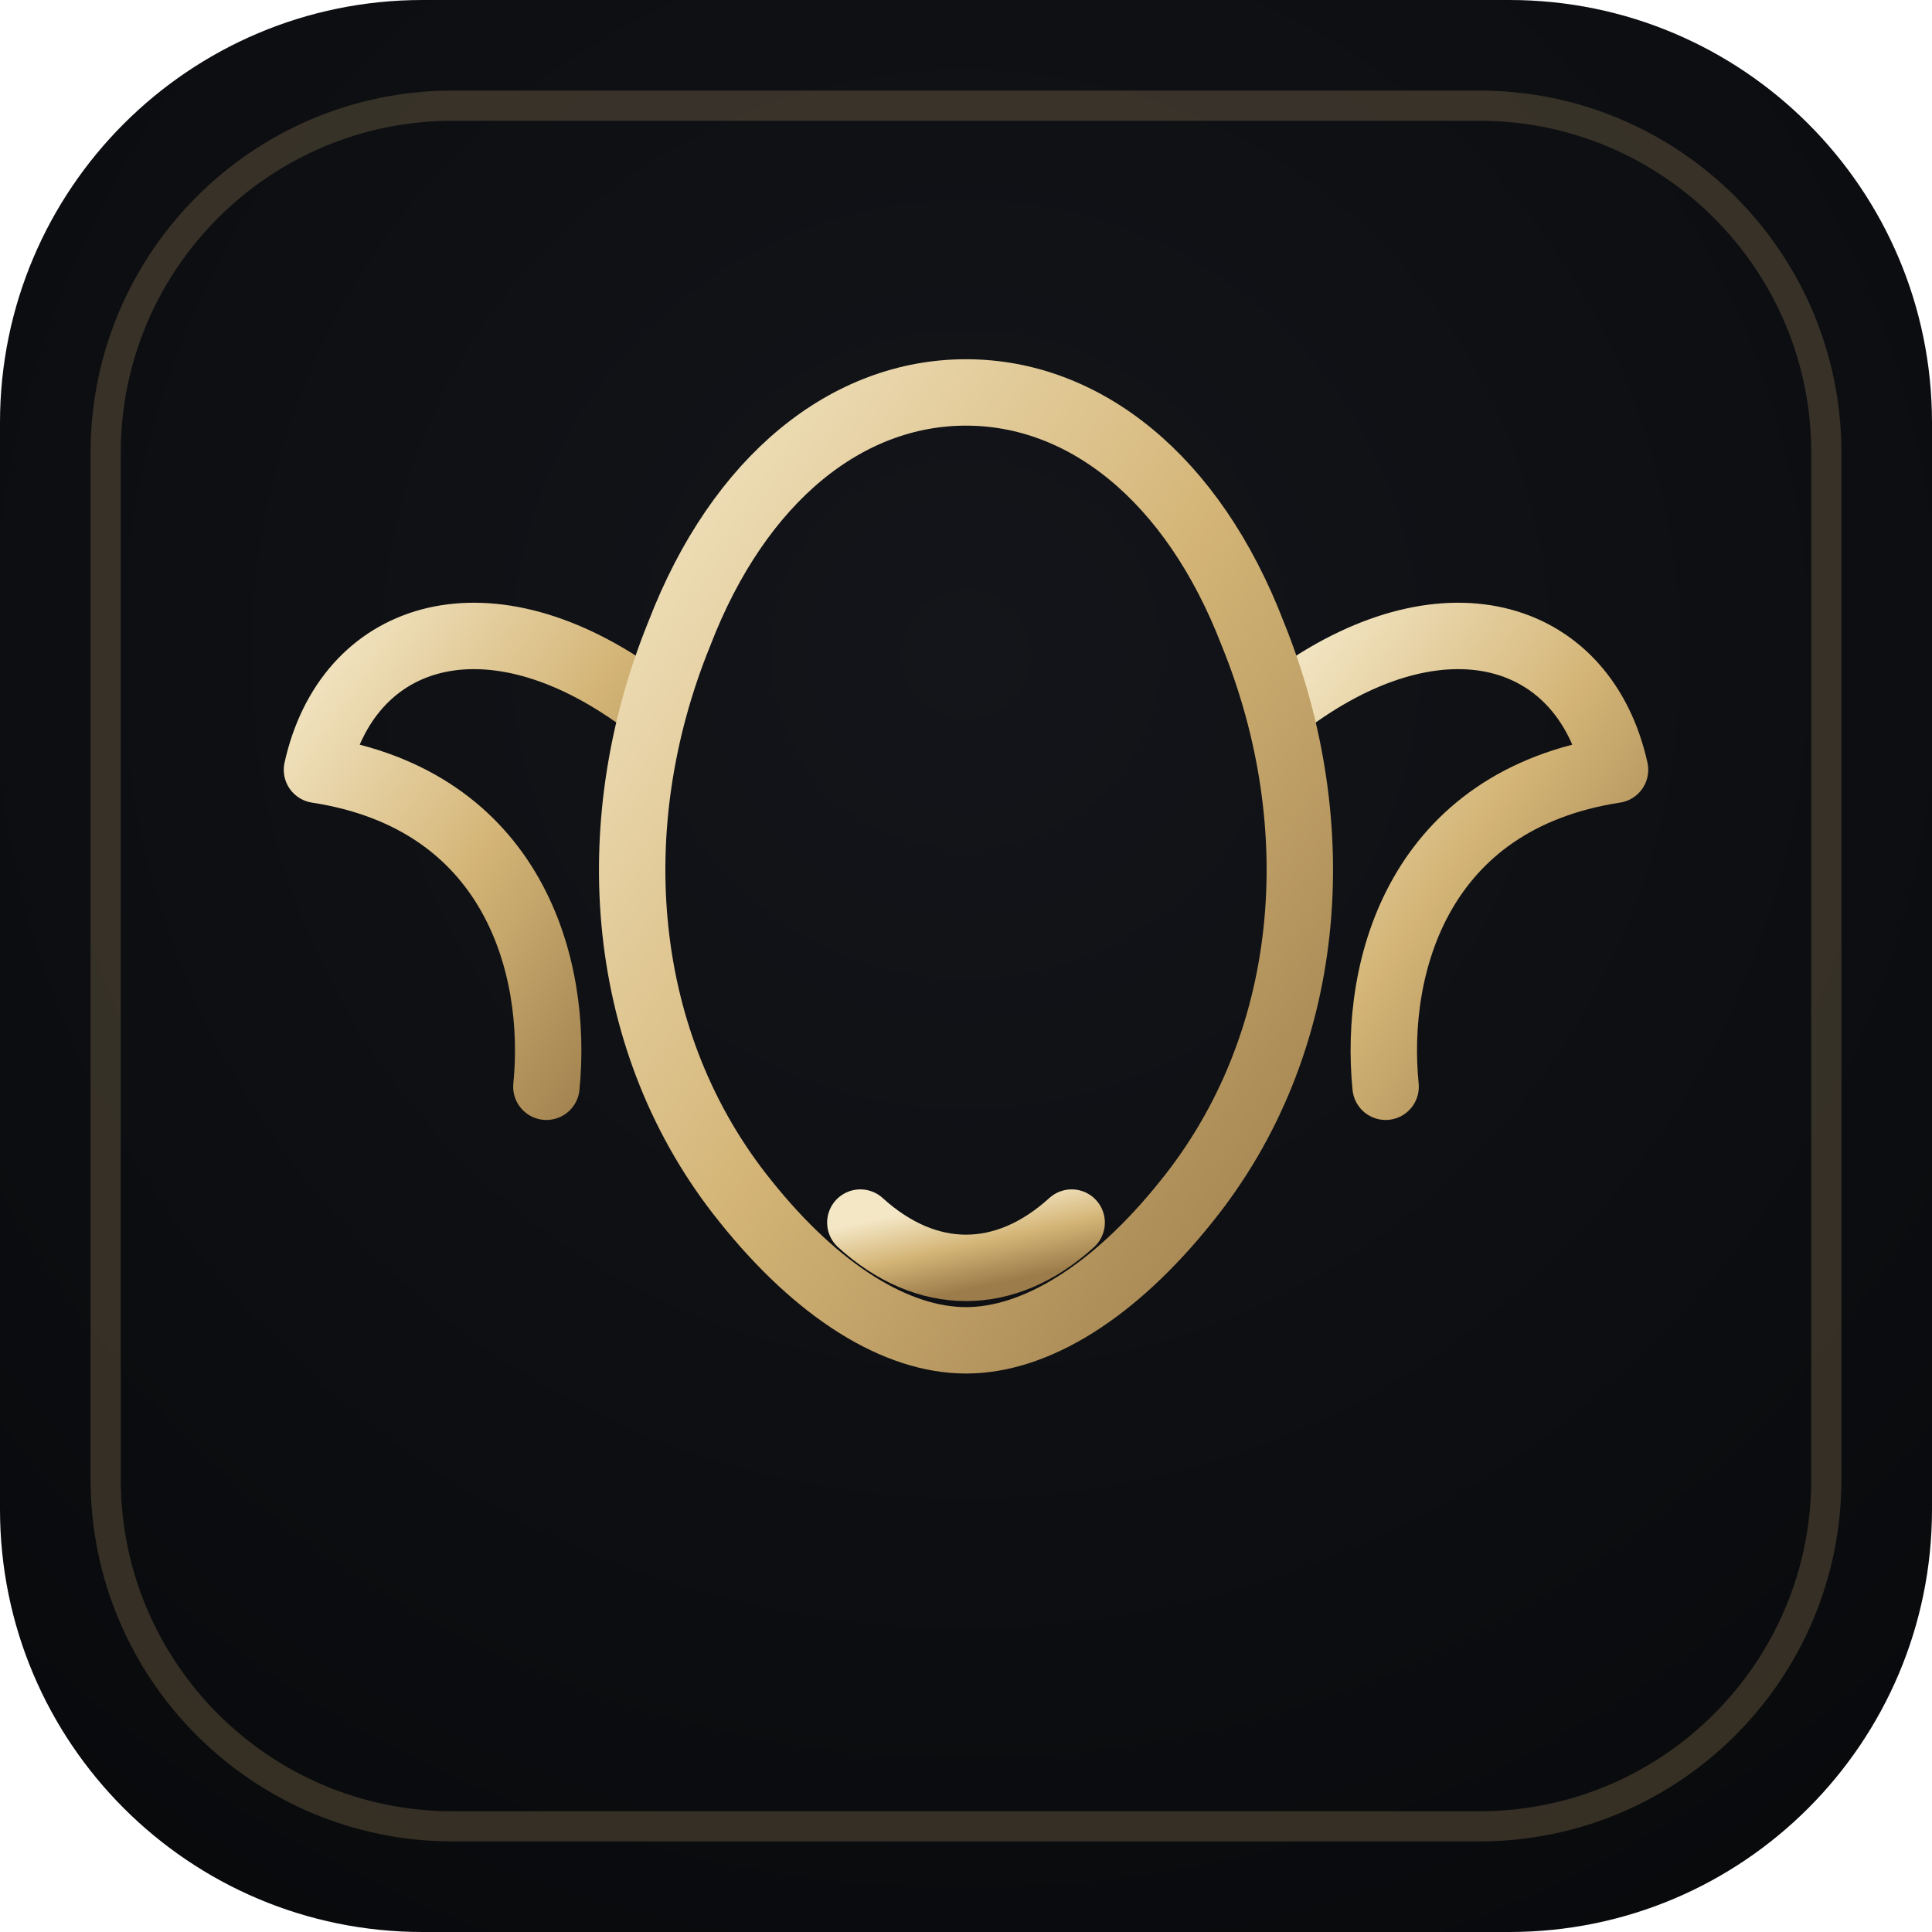
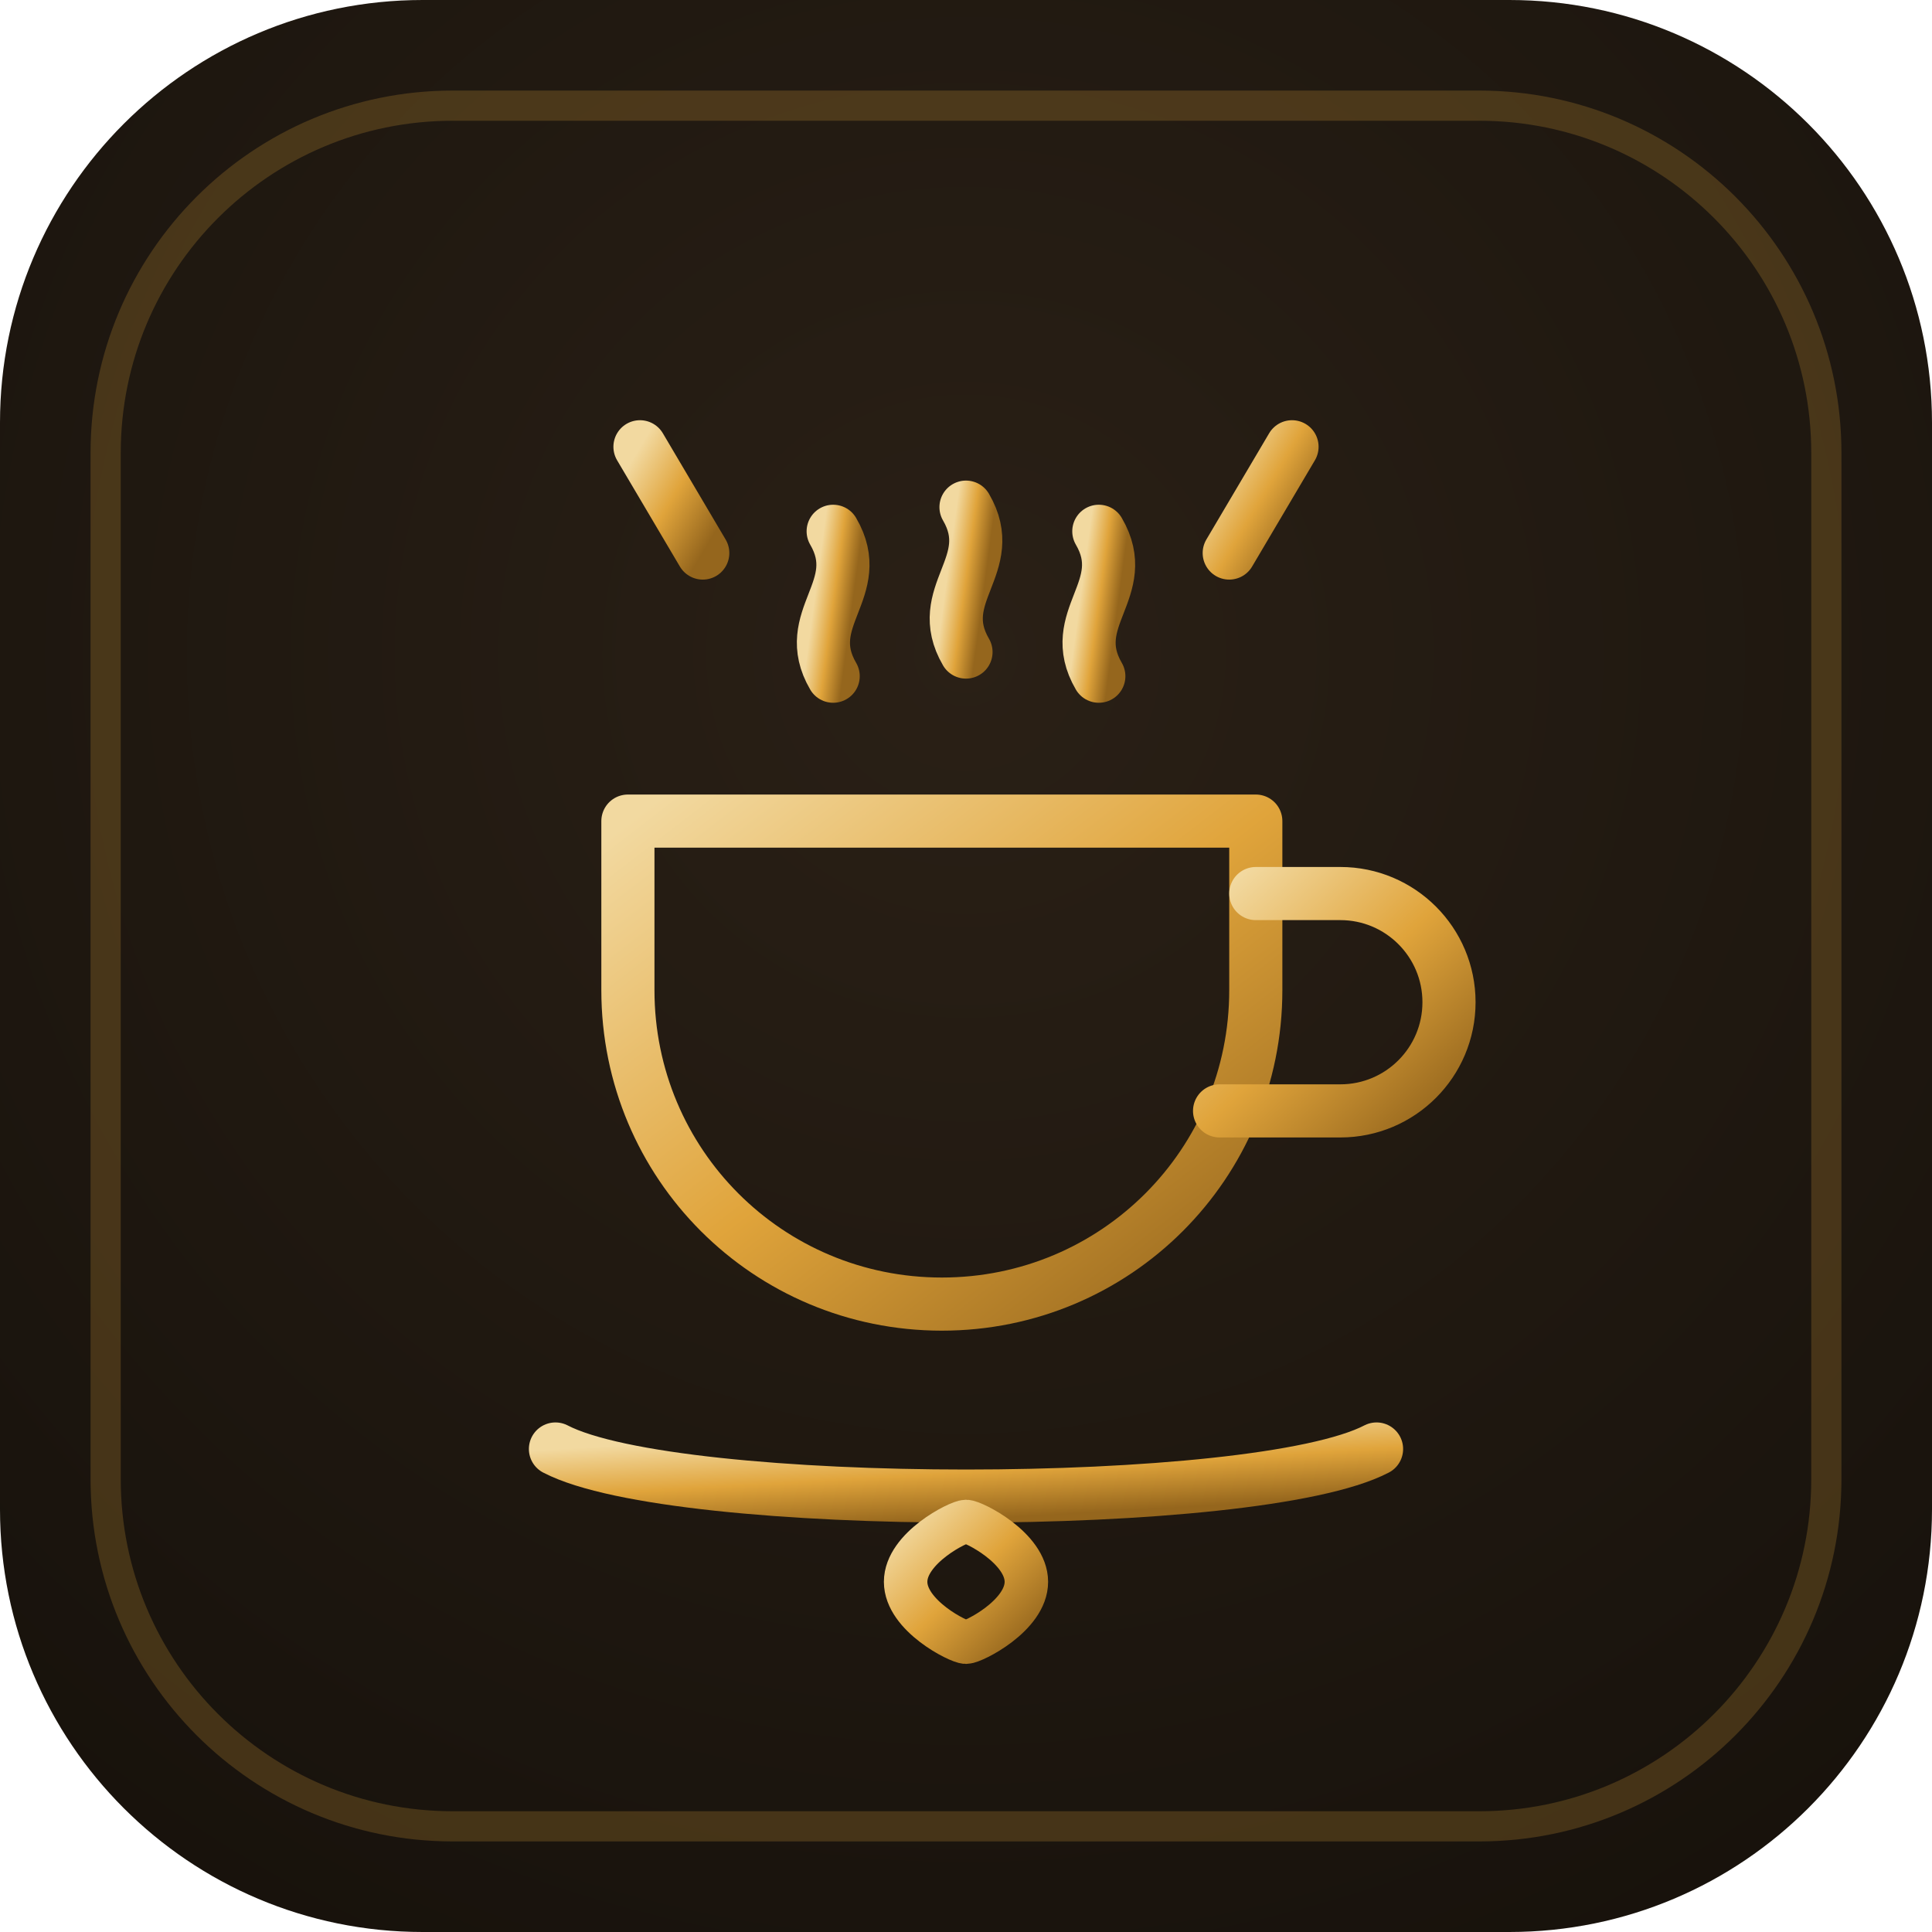
<svg xmlns="http://www.w3.org/2000/svg" viewBox="0 0 64 64" width="64" height="64">
  <defs>
    <linearGradient id="g" x1="0" y1="0" x2="1" y2="1">
-       <stop offset="0" stop-color="#f4e7c6" />
-       <stop offset="0.5" stop-color="#d4b577" />
-       <stop offset="1" stop-color="#9c7c4a" />
+       <stop offset="0" stop-color="#f2d9a0" />
+       <stop offset="0.5" stop-color="#e0a43b" />
+       <stop offset="1" stop-color="#95661d" />
    </linearGradient>
    <radialGradient id="bg" cx="50%" cy="34%" r="80%">
-       <stop offset="0" stop-color="#13151a" />
-       <stop offset="1" stop-color="#08090b" />
+       <stop offset="0" stop-color="#2a2016" />
+       <stop offset="1" stop-color="#16110b" />
    </radialGradient>
  </defs>
  <rect width="64" height="64" rx="14" fill="url(#bg)" />
-   <rect x="3.5" y="3.5" width="57" height="57" rx="11.5" fill="none" stroke="#cdb077" stroke-opacity="0.22" stroke-width="1" />
-   <g fill="none" stroke="url(#g)" stroke-width="2.2" stroke-linecap="round" stroke-linejoin="round">
-     <path d="M21 23c-5-3.5-9.5-2-10.5 2.5 6.5 1 8 6.5 7.6 10.5" />
-     <path d="M43 23c5-3.5 9.5-2 10.5 2.5-6.5 1-8 6.5-7.6 10.5" />
-     <path d="M22.5 21c2-5.2 5.6-8 9.5-8s7.5 2.8 9.5 8c2.6 6.4 2 13.6-2.2 18.8-2.4 3-5 4.6-7.3 4.6s-4.9-1.6-7.3-4.6C20.5 34.6 19.9 27.4 22.5 21Z" />
-     <path d="M27 30.5h.01M37 30.5h.01" />
-     <path d="M28.5 40.5c2.2 2 4.8 2 7 0" />
+   <rect x="3.5" y="3.5" width="57" height="57" rx="11.5" fill="none" stroke="#e0a43b" stroke-opacity="0.22" stroke-width="1" />
+   <g fill="none" stroke="url(#g)" stroke-width="2.2" stroke-linecap="round" stroke-linejoin="round" transform="translate(6.4 6.4) scale(0.8)">
+     <path d="M32 6v5" />
+     <path d="M18.5 10.5l2.6 4.4" />
+     <path d="M45.5 10.5l-2.6 4.4" />
+     <path d="M26.5 20c-1.4-2.4 1.4-3.6 0-6" />
+     <path d="M32 19c-1.4-2.4 1.4-3.6 0-6" />
+     <path d="M37.5 20c-1.4-2.4 1.4-3.6 0-6" />
+     <path d="M18 26h26v7c0 7.2-5.8 13-13 13s-13-5.8-13-13v-7Z" />
+     <path d="M44 29h3.5a4.5 4.5 0 0 1 0 9H42.5" />
+     <path d="M15 52c5 2.6 29 2.6 34 0" />
+     <path d="M29.5 57.5c0-1.4 2.2-2.5 2.5-2.5s2.5 1.1 2.5 2.5-2.2 2.5-2.5 2.5-2.5-1.1-2.5-2.5Z" stroke-width="1.8" />
  </g>
</svg>
